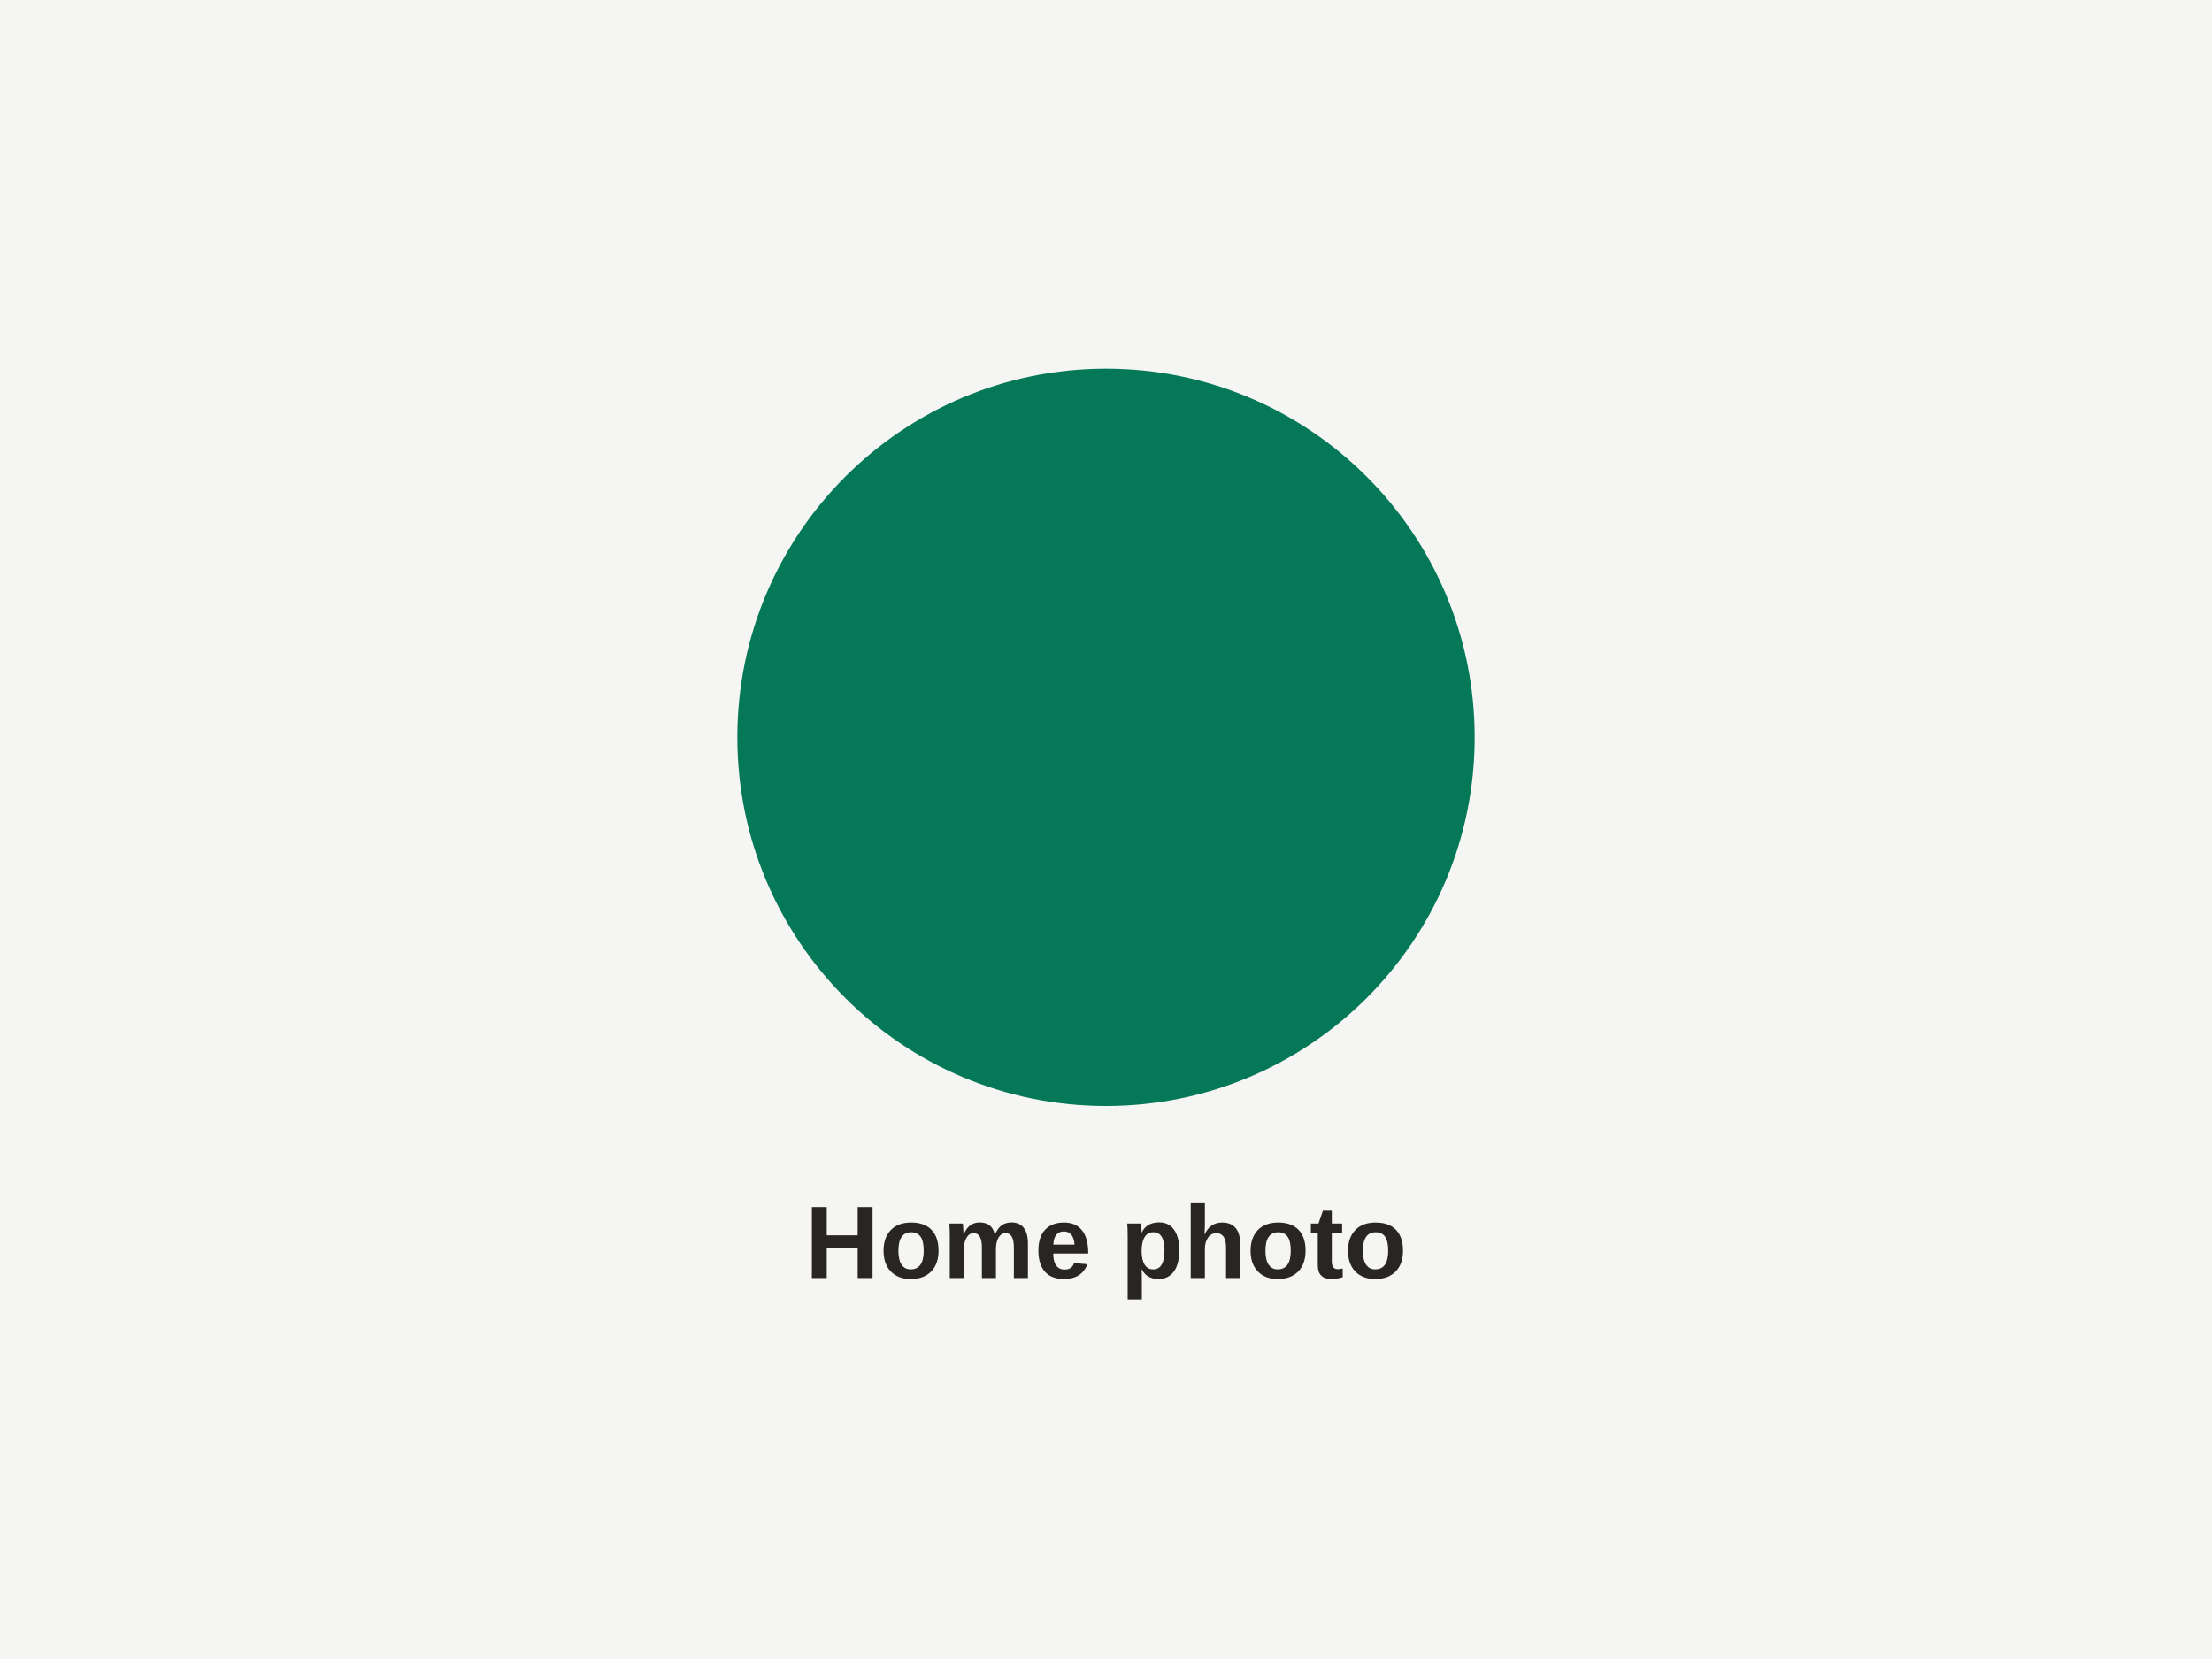
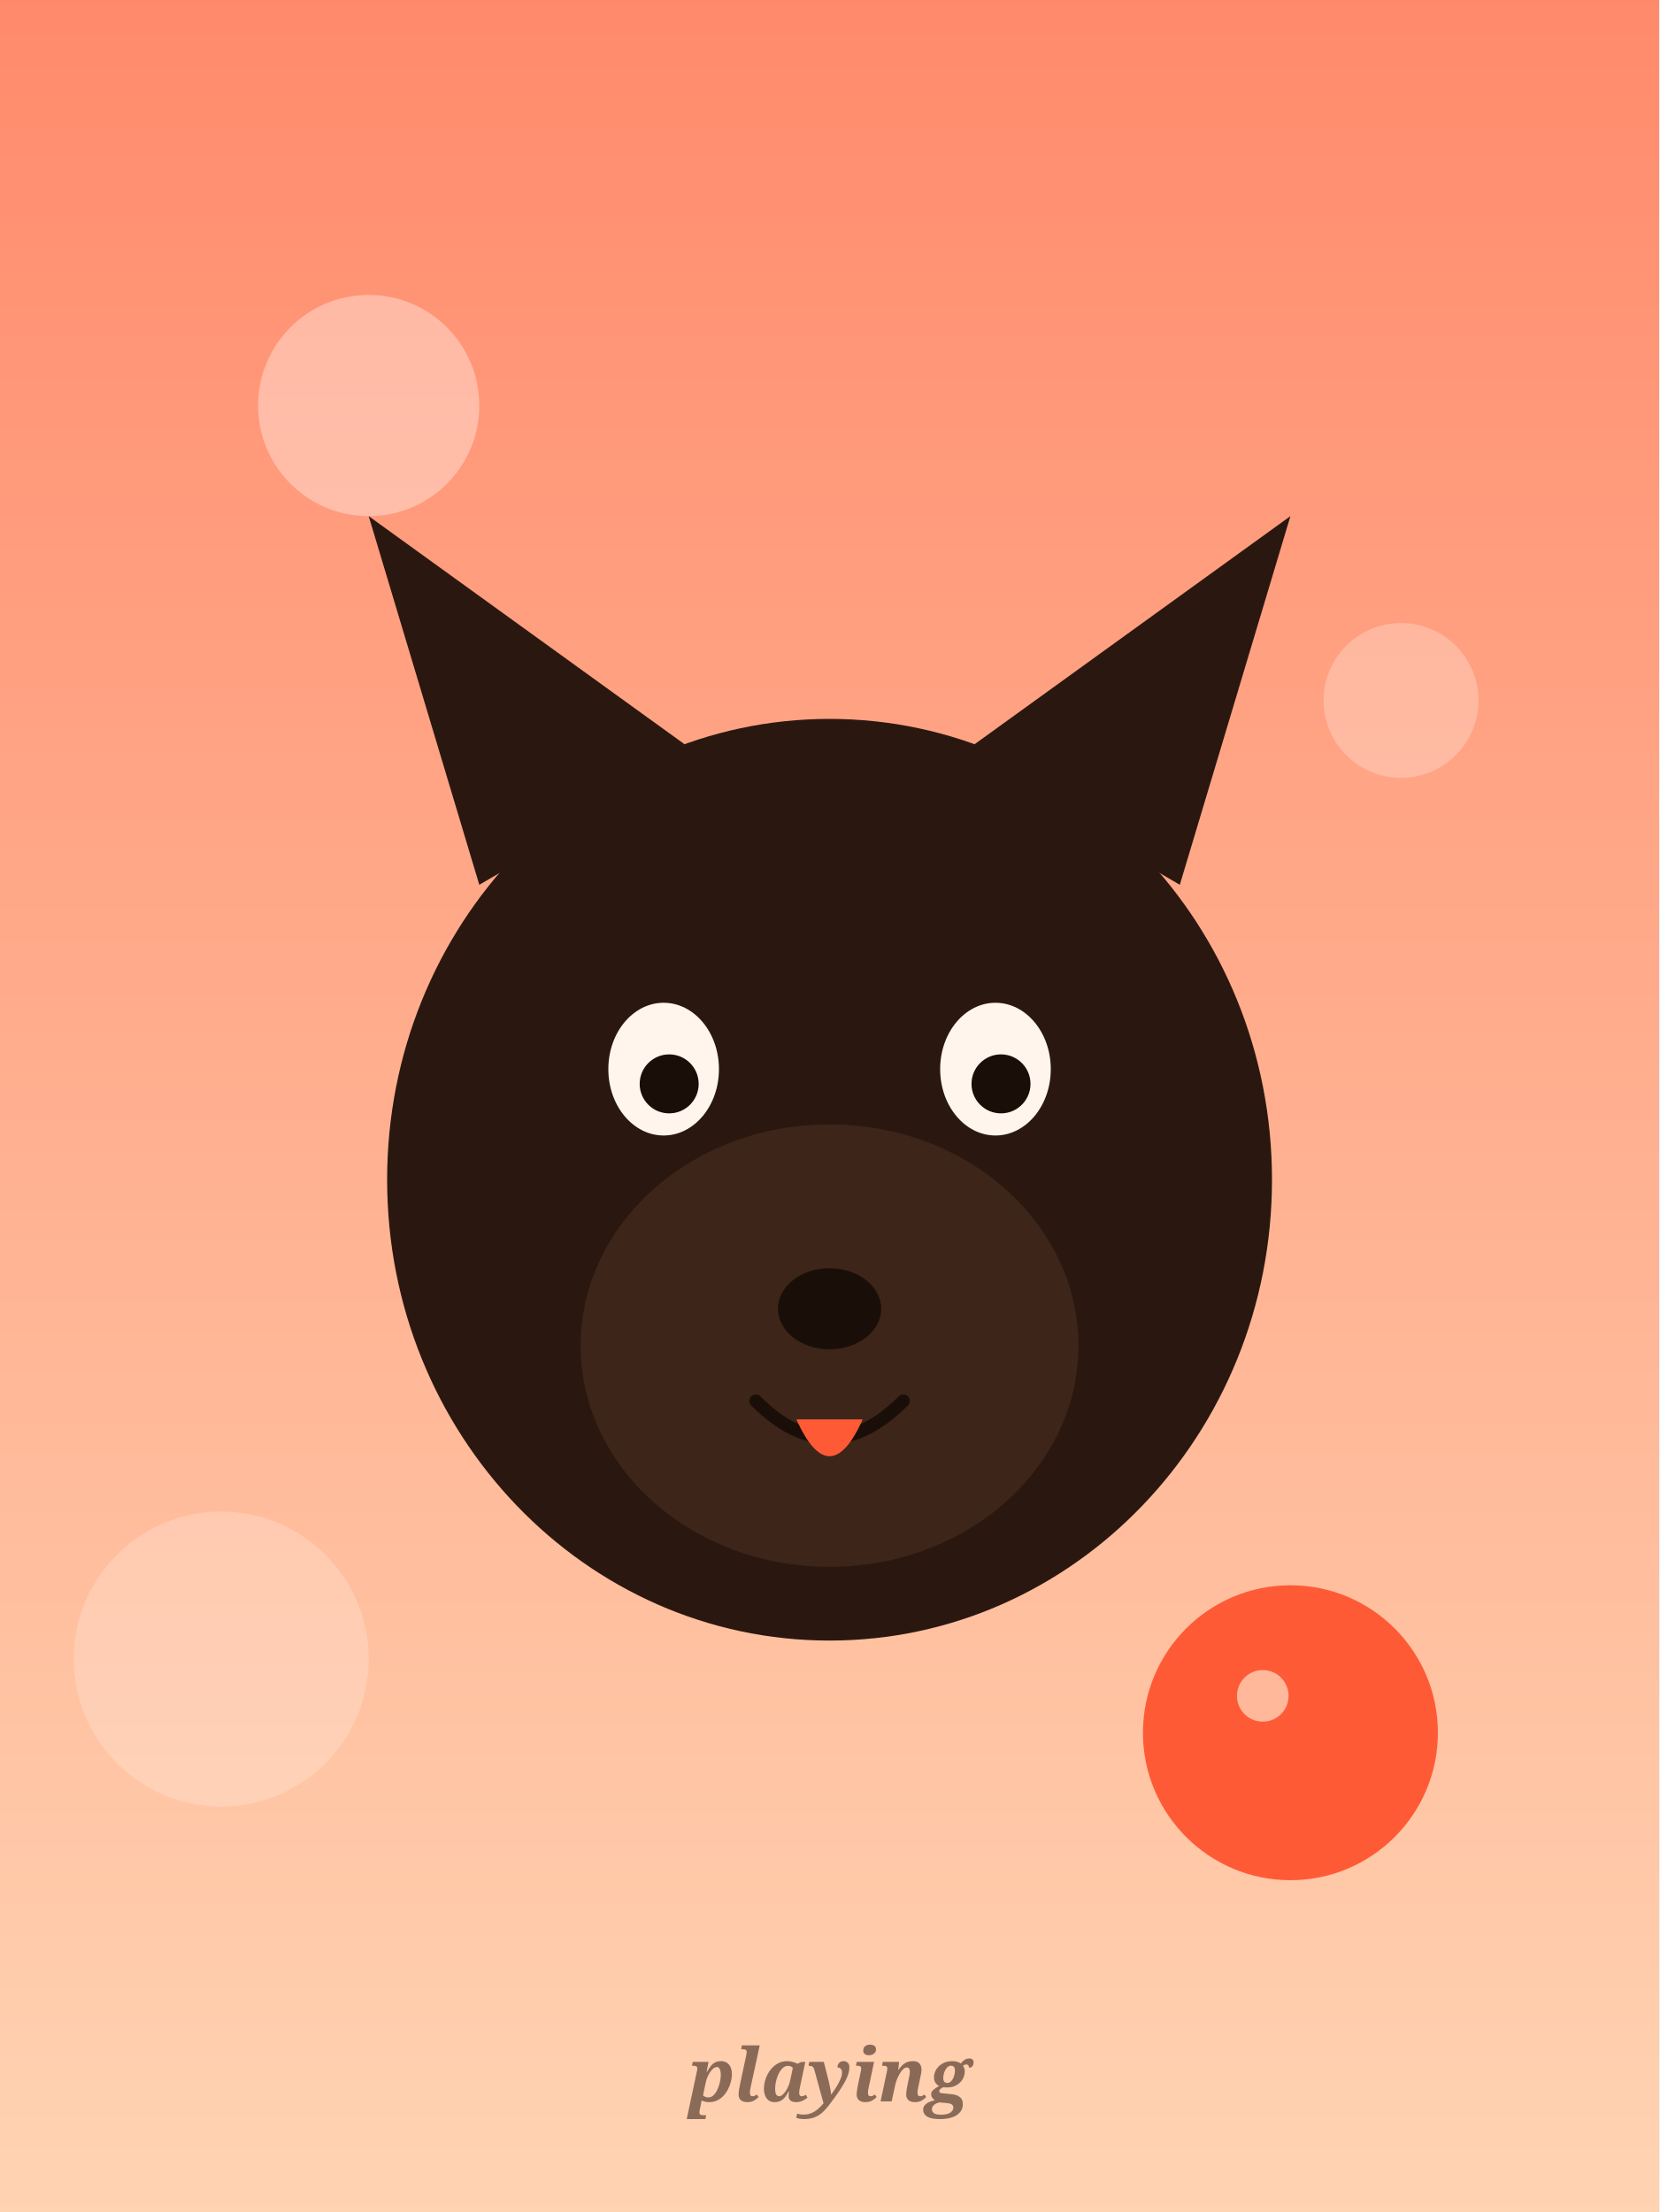
- <svg xmlns="http://www.w3.org/2000/svg" viewBox="0 0 900 675">
-   <rect width="900" height="675" fill="#f5f5f4" />
-   <circle cx="450" cy="300" r="150" fill="#047857" />
-   <text x="450" y="520" text-anchor="middle" font-family="Arial" font-size="42" font-weight="800" fill="#292524">Home photo</text>
+ <svg xmlns="http://www.w3.org/2000/svg" viewBox="0 0 900 1200" role="img" aria-label="Drago playing placeholder">
+   <defs>
+     <linearGradient id="g1" x1="0" x2="0" y1="0" y2="1">
+       <stop offset="0" stop-color="#FF8A6B" />
+       <stop offset="1" stop-color="#FFD4B3" />
+     </linearGradient>
+   </defs>
+   <rect width="900" height="1200" fill="url(#g1)" />
+   <circle cx="200" cy="220" r="60" fill="#FFFFFF" opacity="0.35" />
+   <circle cx="760" cy="380" r="42" fill="#FFFFFF" opacity="0.25" />
+   <circle cx="120" cy="900" r="80" fill="#FFFFFF" opacity="0.2" />
+   <path d="M260 480 L200 280 L380 410 Z" fill="#2A1810" />
+   <path d="M640 480 L700 280 L520 410 Z" fill="#2A1810" />
+   <ellipse cx="450" cy="640" rx="240" ry="250" fill="#2A1810" />
+   <ellipse cx="450" cy="730" rx="135" ry="120" fill="#3D2519" />
+   <ellipse cx="360" cy="580" rx="30" ry="36" fill="#FFF5EC" />
+   <ellipse cx="540" cy="580" rx="30" ry="36" fill="#FFF5EC" />
+   <circle cx="363" cy="588" r="16" fill="#1A0E08" />
+   <circle cx="543" cy="588" r="16" fill="#1A0E08" />
+   <ellipse cx="450" cy="710" rx="28" ry="22" fill="#1A0E08" />
+   <path d="M410 760 Q450 800 490 760" stroke="#1A0E08" stroke-width="7" stroke-linecap="round" fill="none" />
+   <path d="M432 770 Q450 810 468 770 Z" fill="#FF5A36" />
+   <circle cx="700" cy="940" r="80" fill="#FF5A36" />
+   <circle cx="685" cy="920" r="14" fill="#FFB89A" />
+   <text x="450" y="1140" text-anchor="middle" font-family="'Fraunces', Georgia, serif" font-size="40" font-weight="700" font-style="italic" fill="#2A1810" opacity="0.55">playing</text>
</svg>
